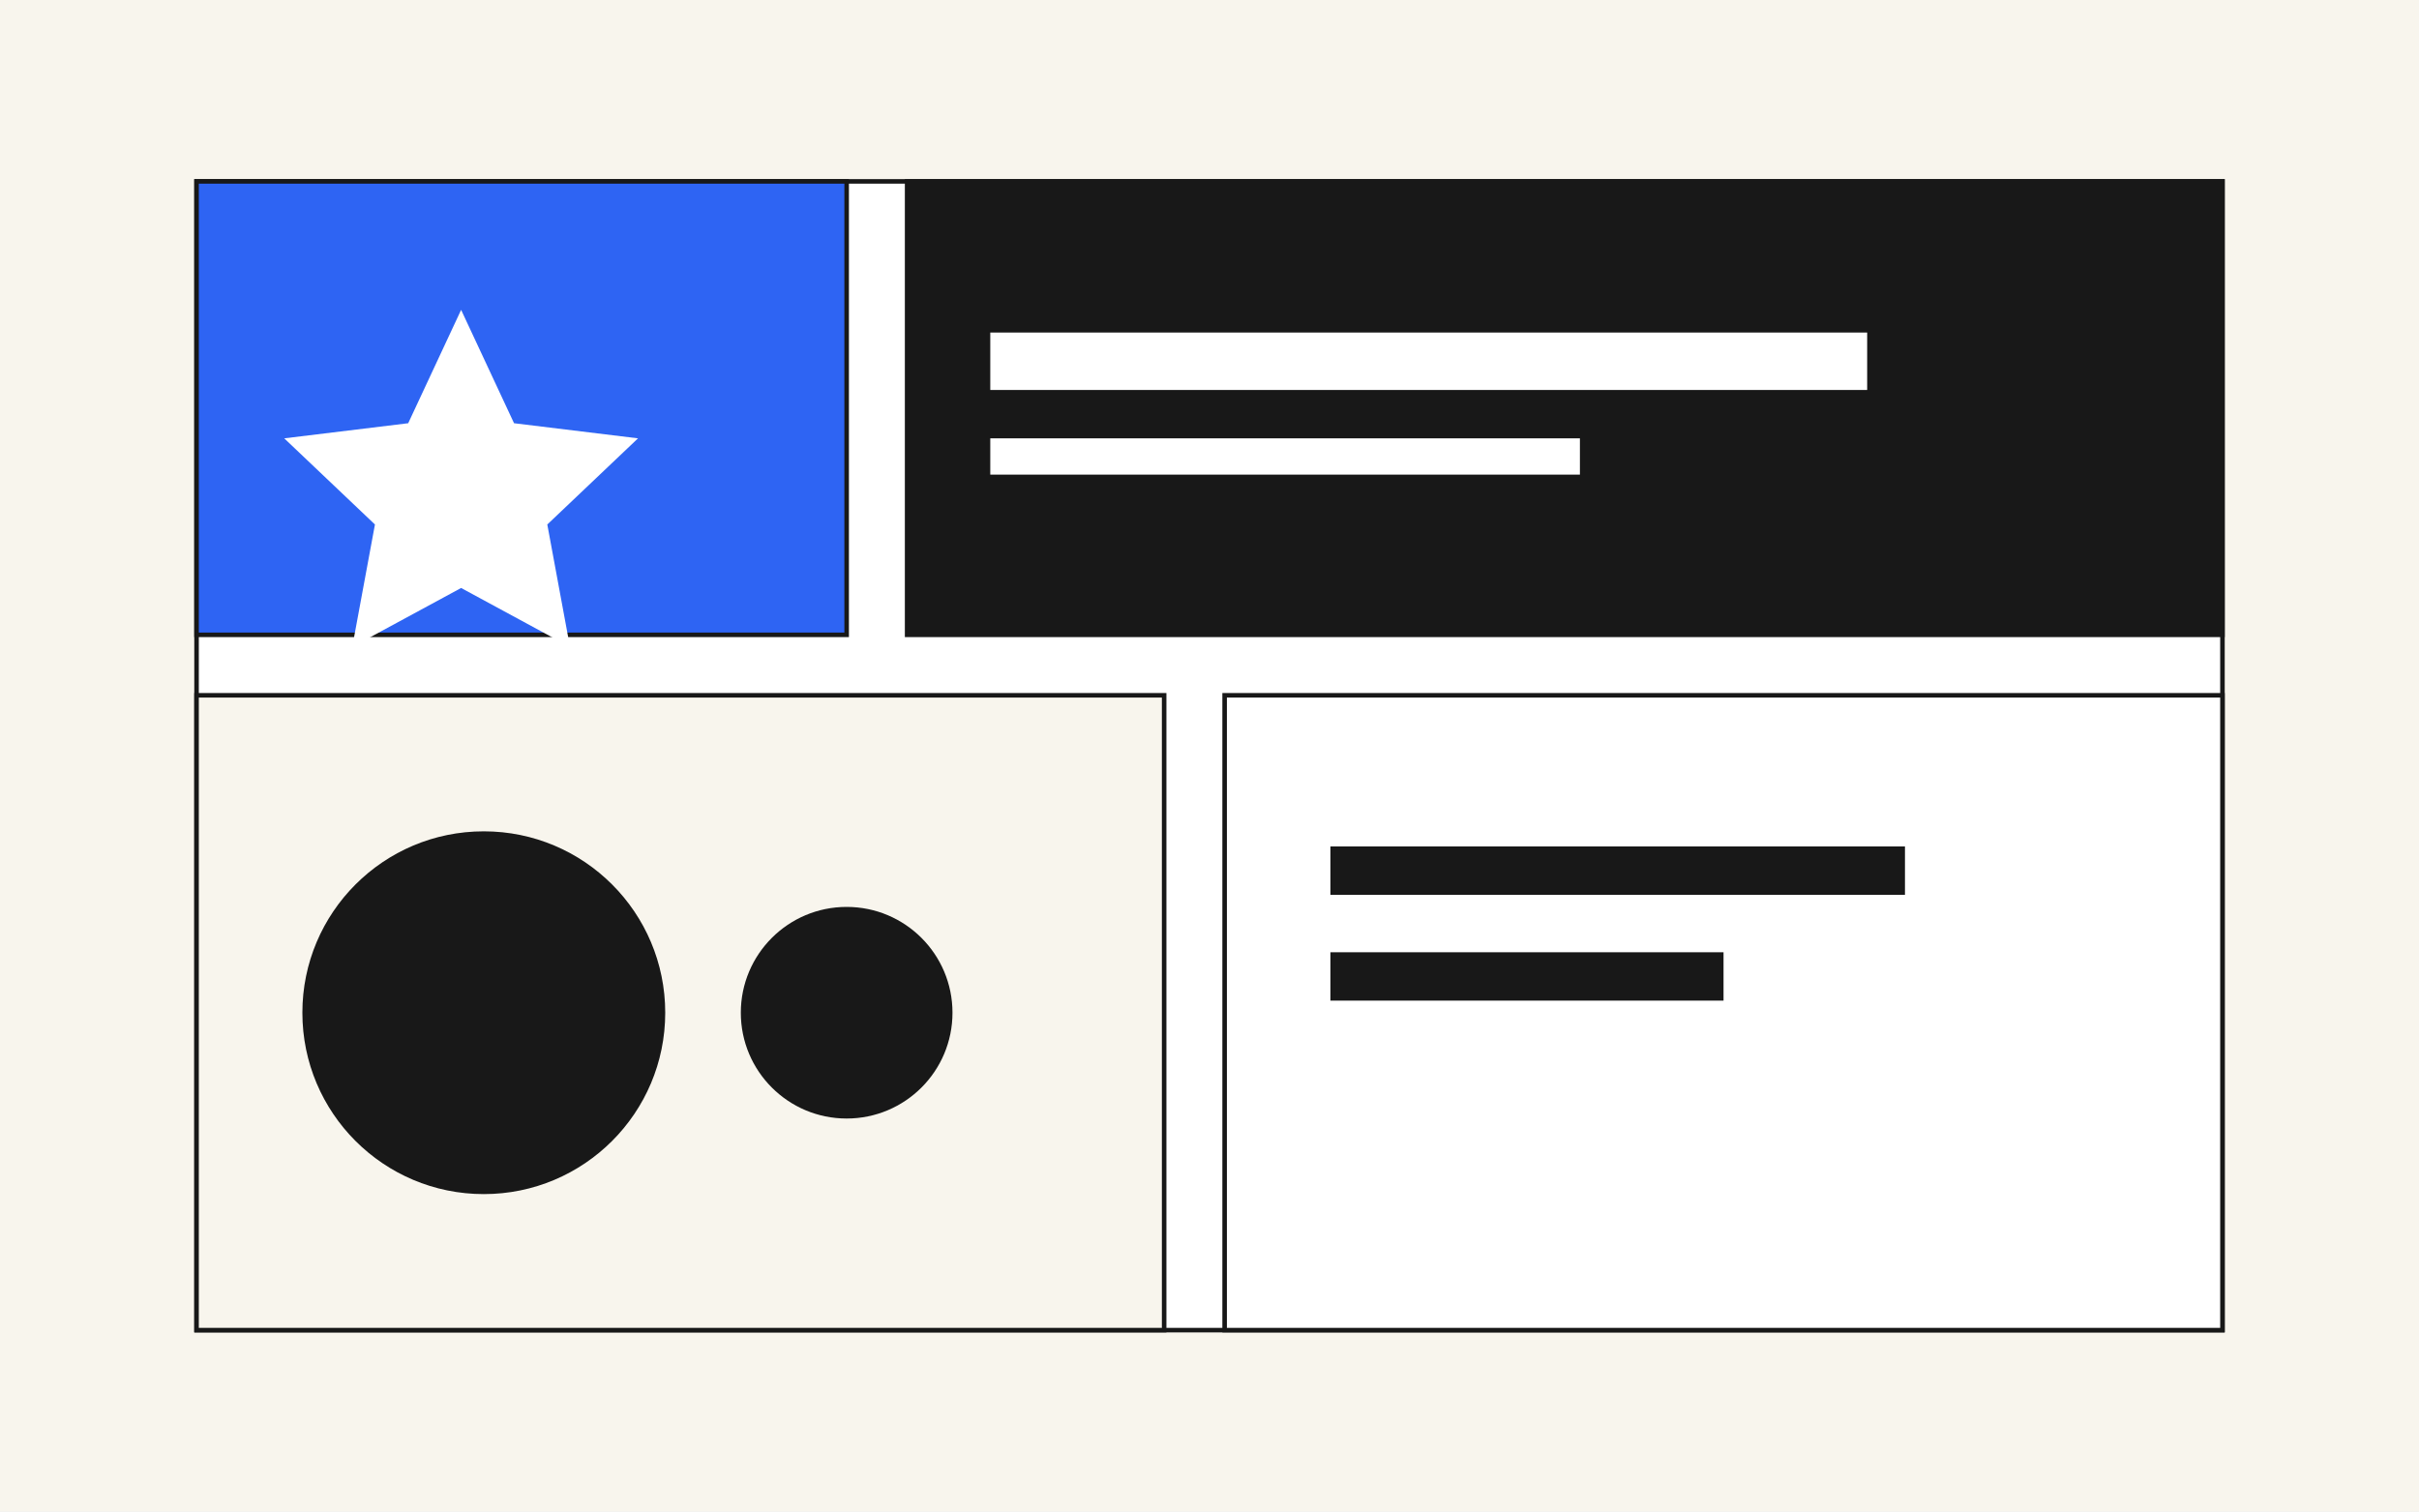
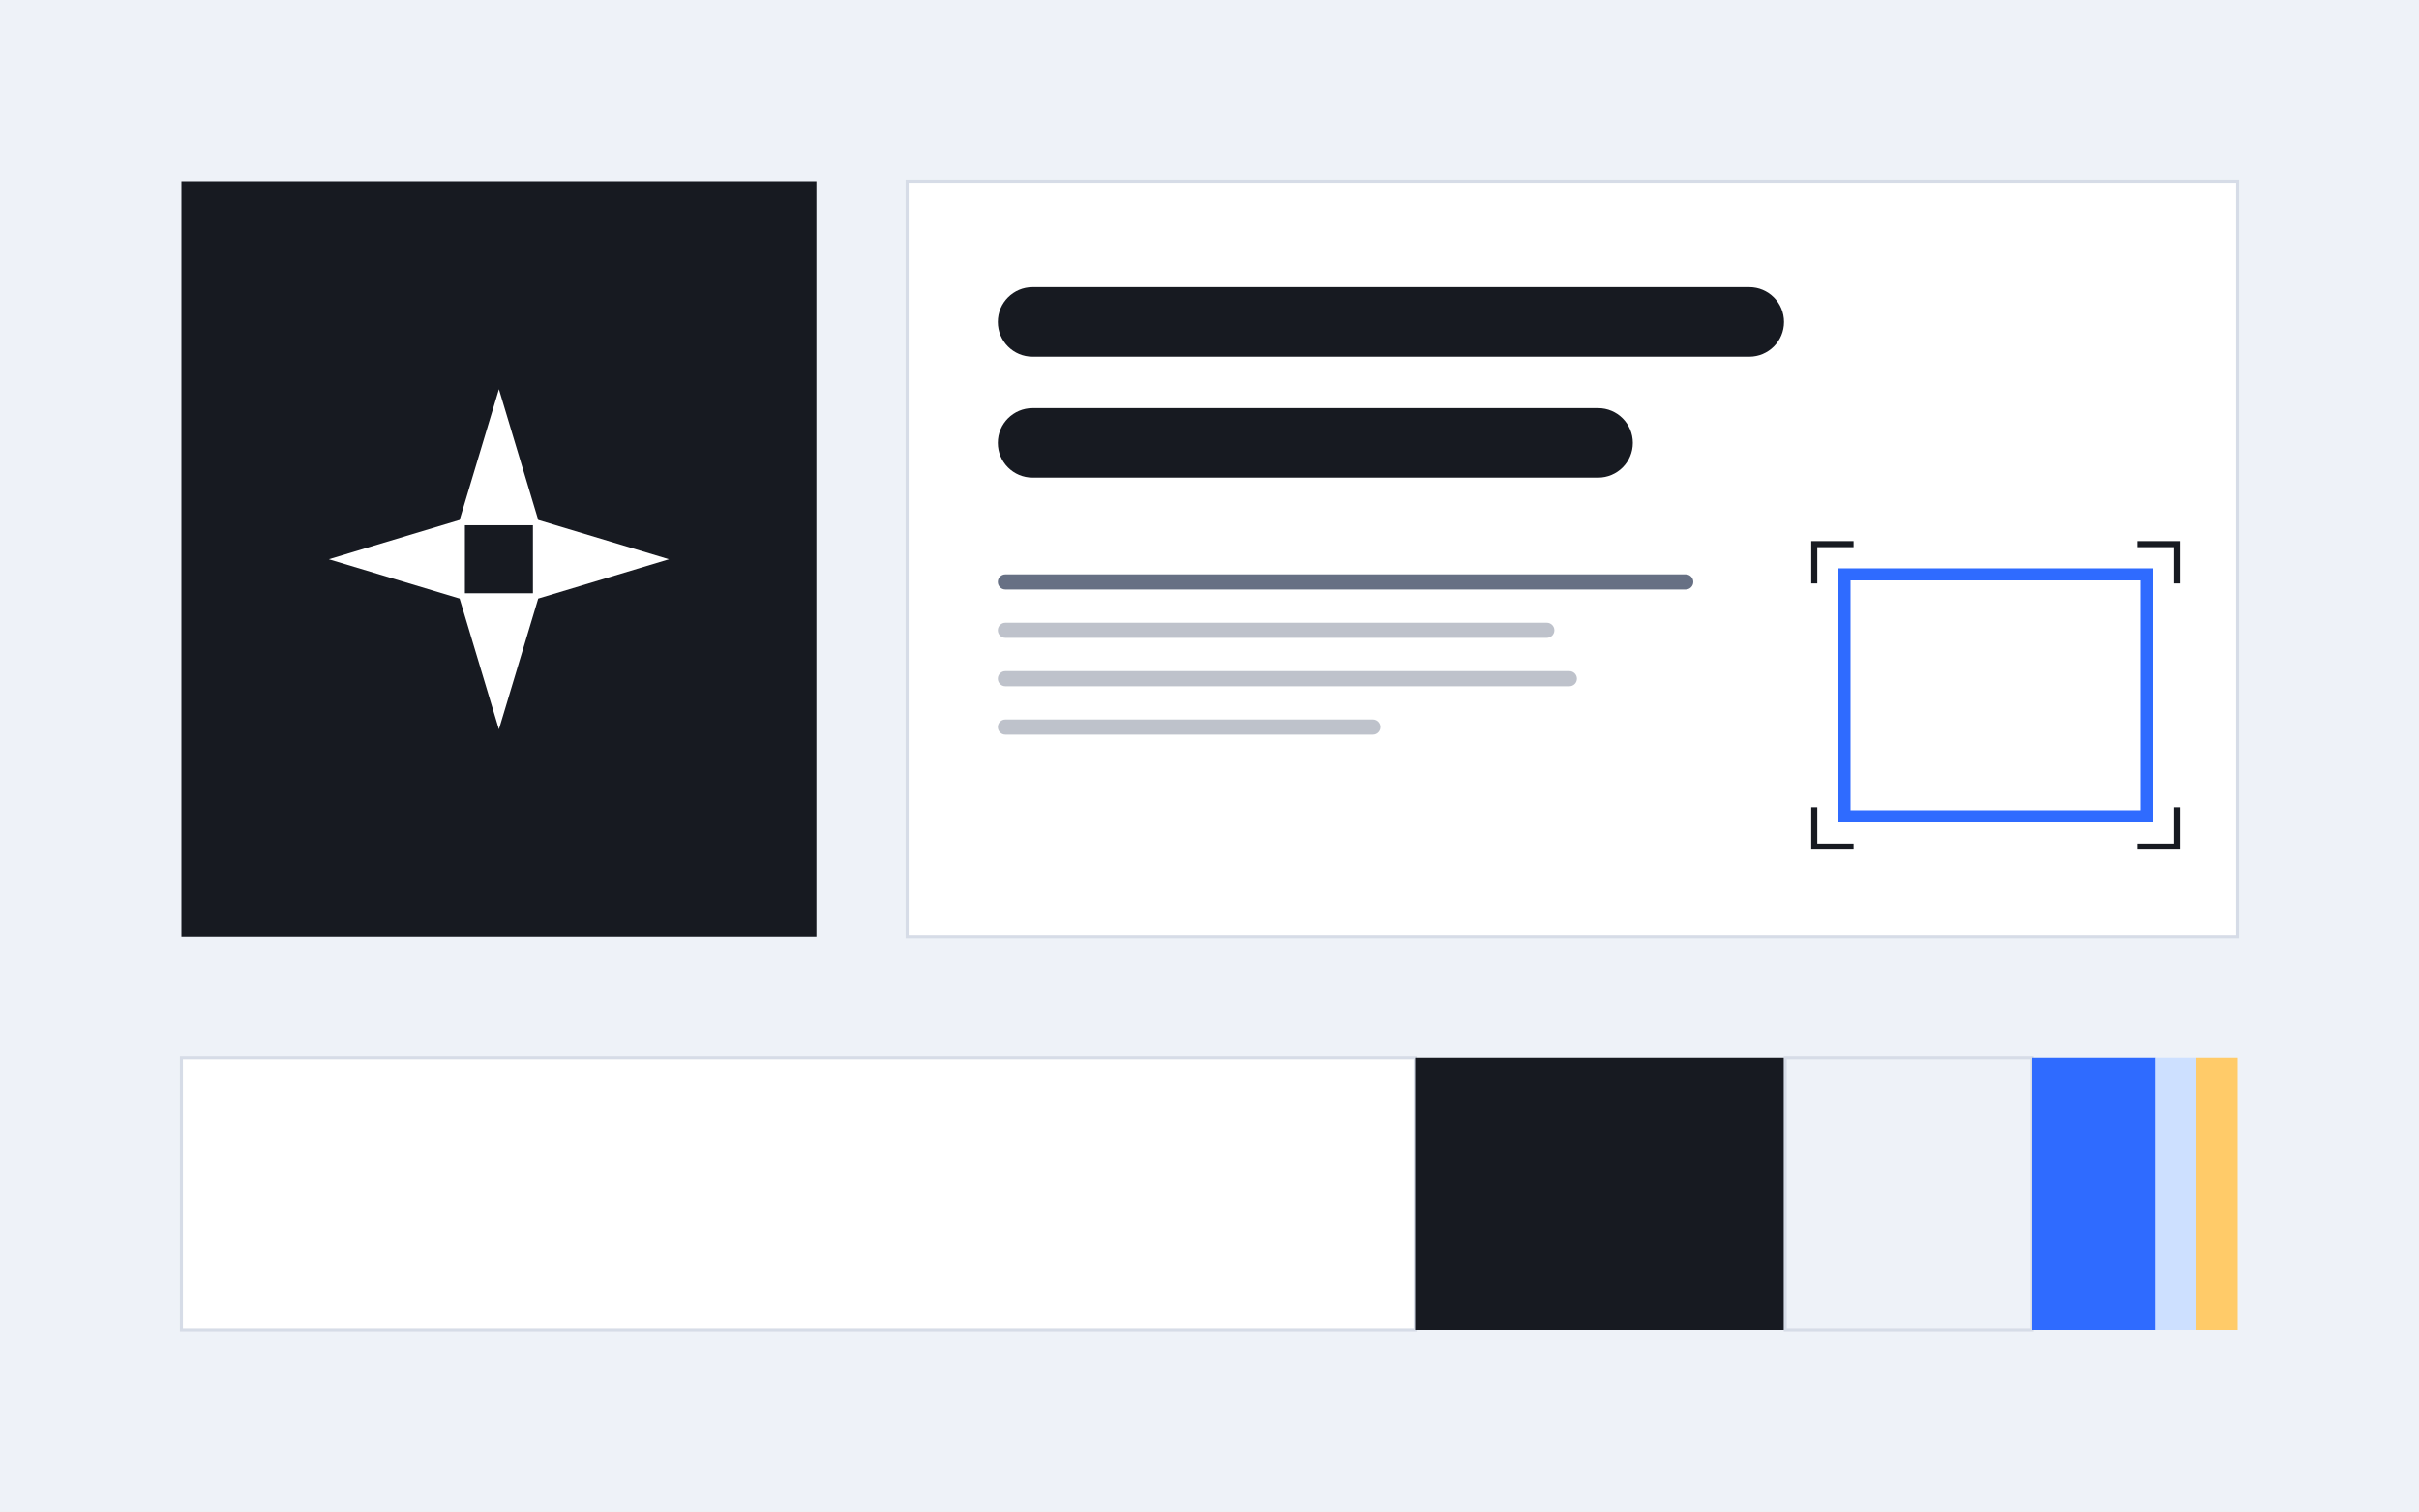
- <svg xmlns="http://www.w3.org/2000/svg" viewBox="0 0 1600 1000" role="img" aria-labelledby="title desc">
-   <rect width="1600" height="1000" fill="#f8f5ed" />
-   <g transform="translate(130 120)" stroke="#181818" stroke-width="3">
-     <rect width="1340" height="760" fill="#fff" />
-     <rect width="430" height="300" fill="#2e64f3" />
-     <rect x="470" width="870" height="300" fill="#181818" />
-     <rect y="340" width="640" height="420" fill="#f8f5ed" />
-     <rect x="680" y="340" width="660" height="420" fill="#fff" />
+ <svg xmlns="http://www.w3.org/2000/svg" width="1600" height="1000" viewBox="0 0 1600 1000" role="img" aria-label="Starter identity system: mark, palette in proportion, type and the signal window">
+   <rect width="1600" height="1000" fill="#EEF2F8" />
+   <rect x="120" y="120" width="420" height="500" fill="#171A21" />
+   <g transform="translate(210 250) scale(2.5)">
+     <path fill="#FFFFFF" d="M48 3 58.4 37.6 93 48 58.4 58.4 48 93 37.6 58.4 3 48l34.6-10.4L48 3Z" />
+     <rect width="18" height="18" x="39" y="39" fill="#171A21" />
  </g>
-   <g fill="#fff">
-     <path d="m305 205 35 75 82 10-60 57 15 81-72-39-72 39 15-81-60-57 82-10z" />
-     <rect x="655" y="220" width="580" height="38" />
-     <rect x="655" y="290" width="390" height="24" />
-   </g>
-   <g fill="#181818">
-     <circle cx="320" cy="670" r="120" />
-     <circle cx="560" cy="670" r="70" />
-     <rect x="880" y="560" width="380" height="32" />
-     <rect x="880" y="630" width="260" height="32" />
-   </g>
+   <rect x="600" y="120" width="880" height="500" fill="#FFFFFF" stroke="#D6DCE7" stroke-width="2" />
+   <rect x="660" y="190" width="520" height="46" rx="23" fill="#171A21" fill-opacity="1" />
+   <rect x="660" y="270" width="420" height="46" rx="23" fill="#171A21" fill-opacity="1" />
+   <rect x="660" y="380" width="460" height="10" rx="5" fill="#677084" fill-opacity="1" />
+   <rect x="660" y="412" width="368.1" height="10" rx="5" fill="#677084" fill-opacity="0.425" />
+   <rect x="660" y="444" width="383" height="10" rx="5" fill="#677084" fill-opacity="0.425" />
+   <rect x="660" y="476" width="253" height="10" rx="5" fill="#677084" fill-opacity="0.425" />
+   <rect x="1220" y="380" width="200" height="160" fill="none" stroke="#2F6BFF" stroke-width="8" />
+   <path d="M1200 386V360H1226" fill="none" stroke="#171A21" stroke-width="4" />
+   <path d="M1440 386V360H1414" fill="none" stroke="#171A21" stroke-width="4" />
+   <path d="M1200 534V560H1226" fill="none" stroke="#171A21" stroke-width="4" />
+   <path d="M1440 534V560H1414" fill="none" stroke="#171A21" stroke-width="4" />
+   <rect x="120" y="700" width="816" height="180" fill="#FFFFFF" stroke="#D6DCE7" stroke-width="2" />
+   <rect x="936" y="700" width="244.8" height="180" fill="#171A21" stroke="#D6DCE7" stroke-width="0" />
+   <rect x="1180.8" y="700" width="163.2" height="180" fill="#EEF2F8" stroke="#D6DCE7" stroke-width="2" />
+   <rect x="1344" y="700" width="81.6" height="180" fill="#2F6BFF" stroke="#D6DCE7" stroke-width="0" />
+   <rect x="1425.6" y="700" width="27.2" height="180" fill="#CDE0FF" stroke="#D6DCE7" stroke-width="0" />
+   <rect x="1452.8" y="700" width="27.2" height="180" fill="#FFCB69" stroke="#D6DCE7" stroke-width="0" />
</svg>
